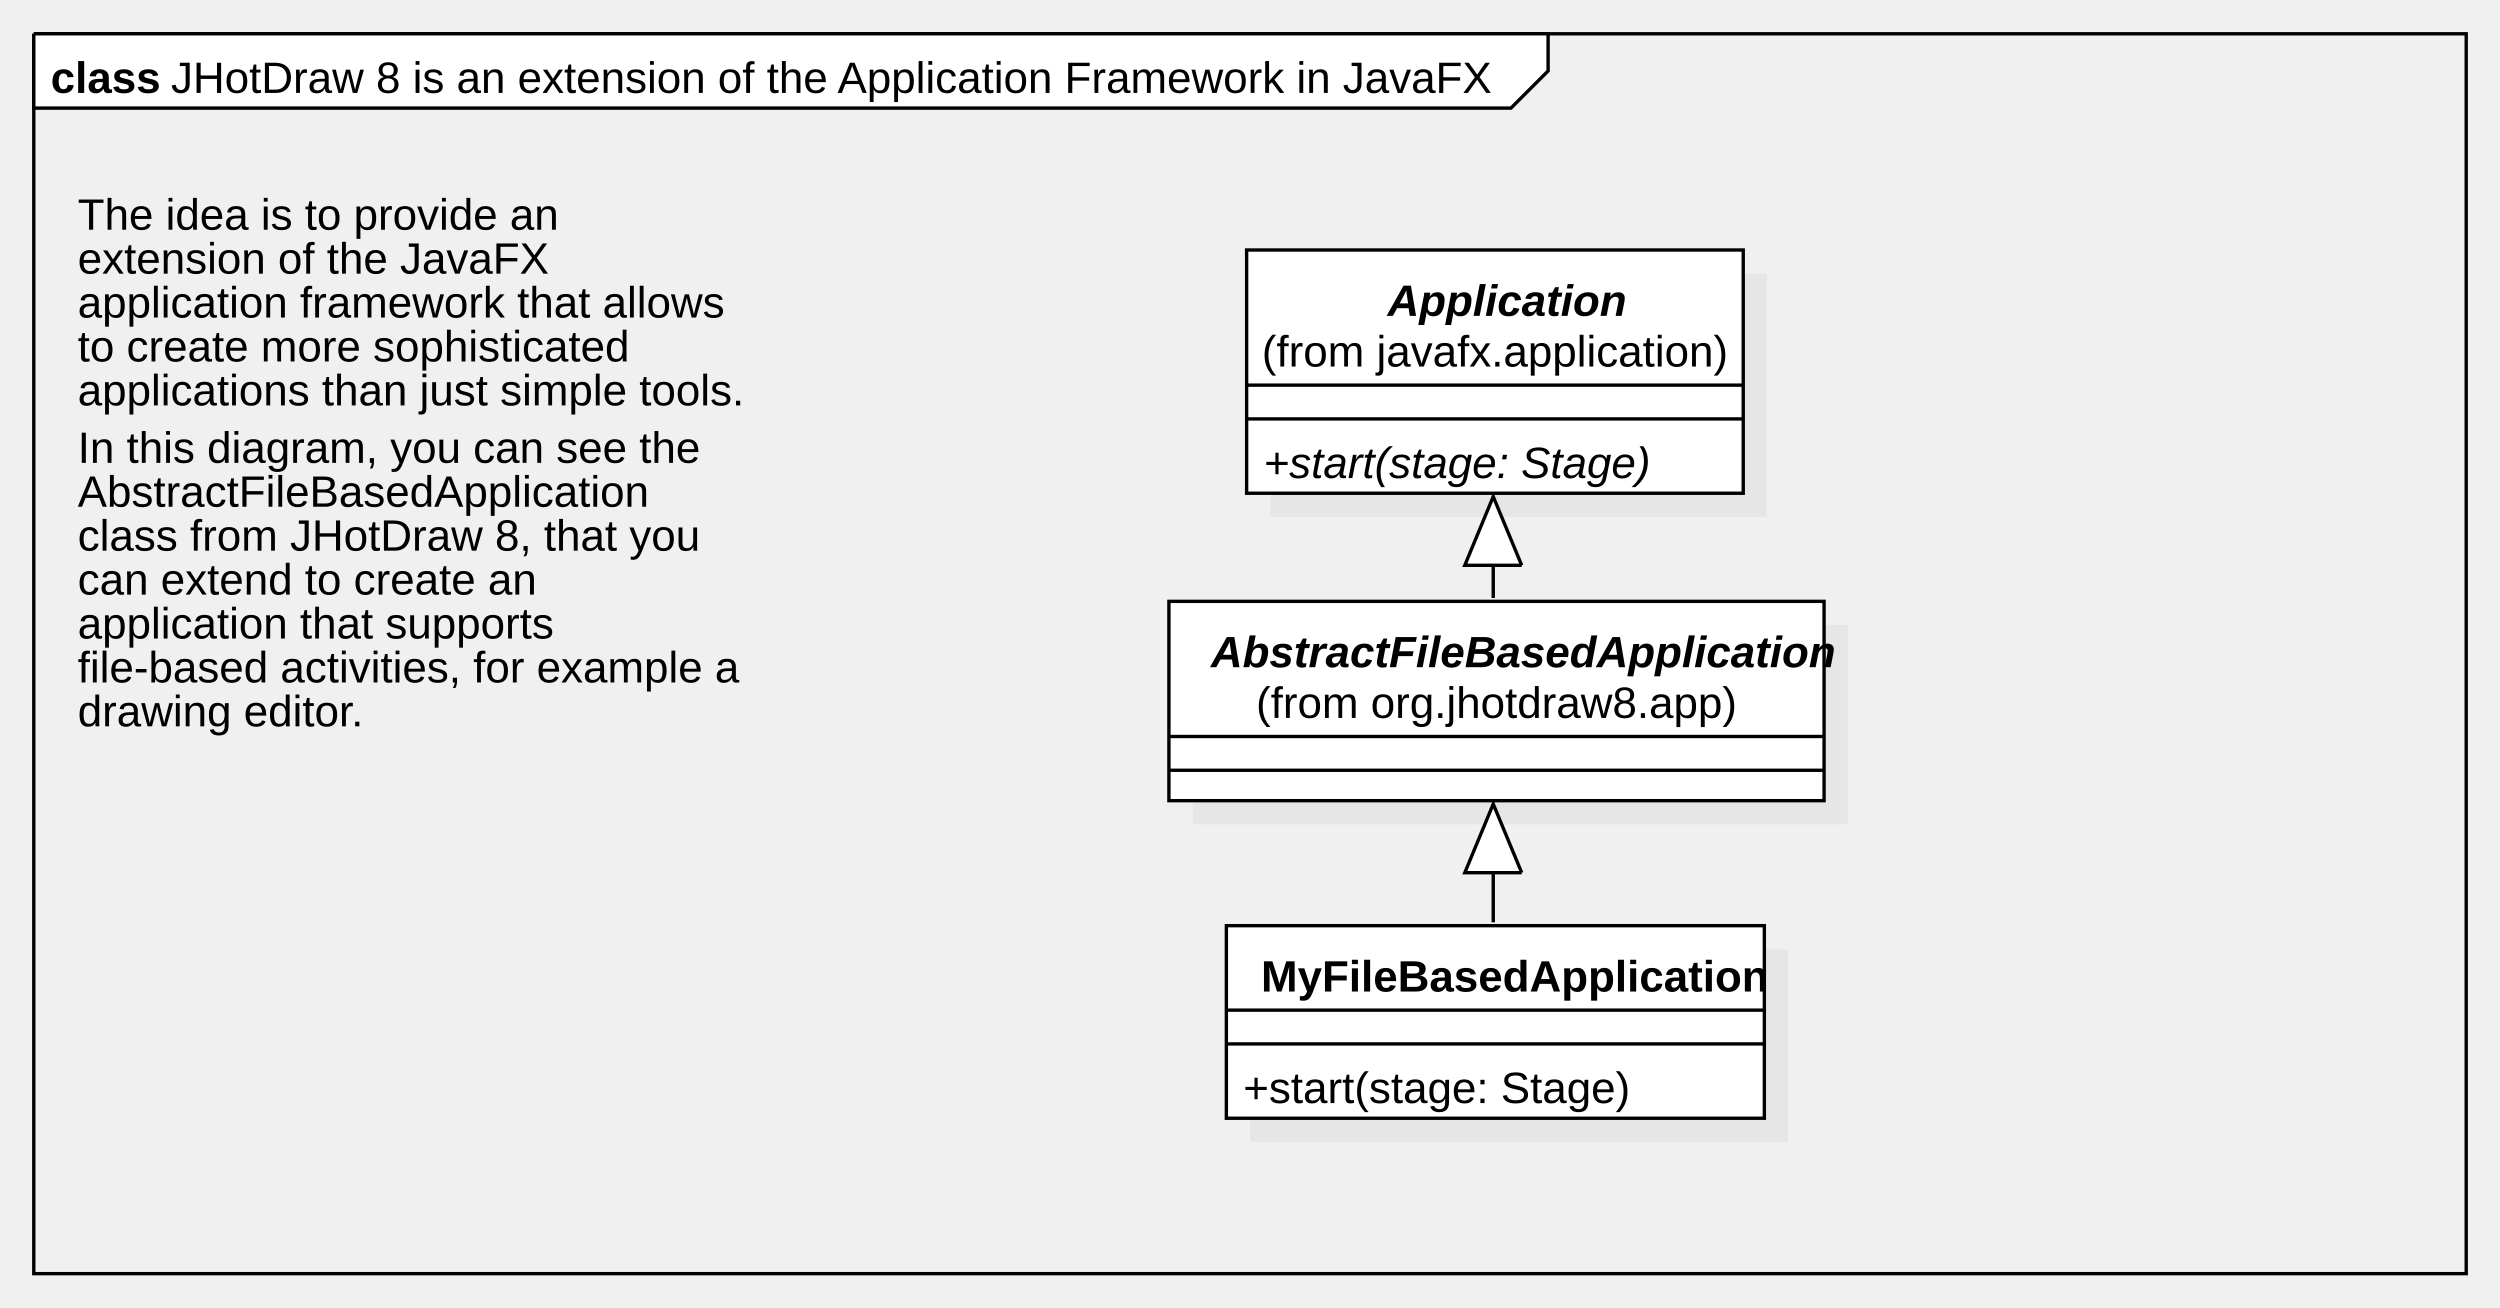
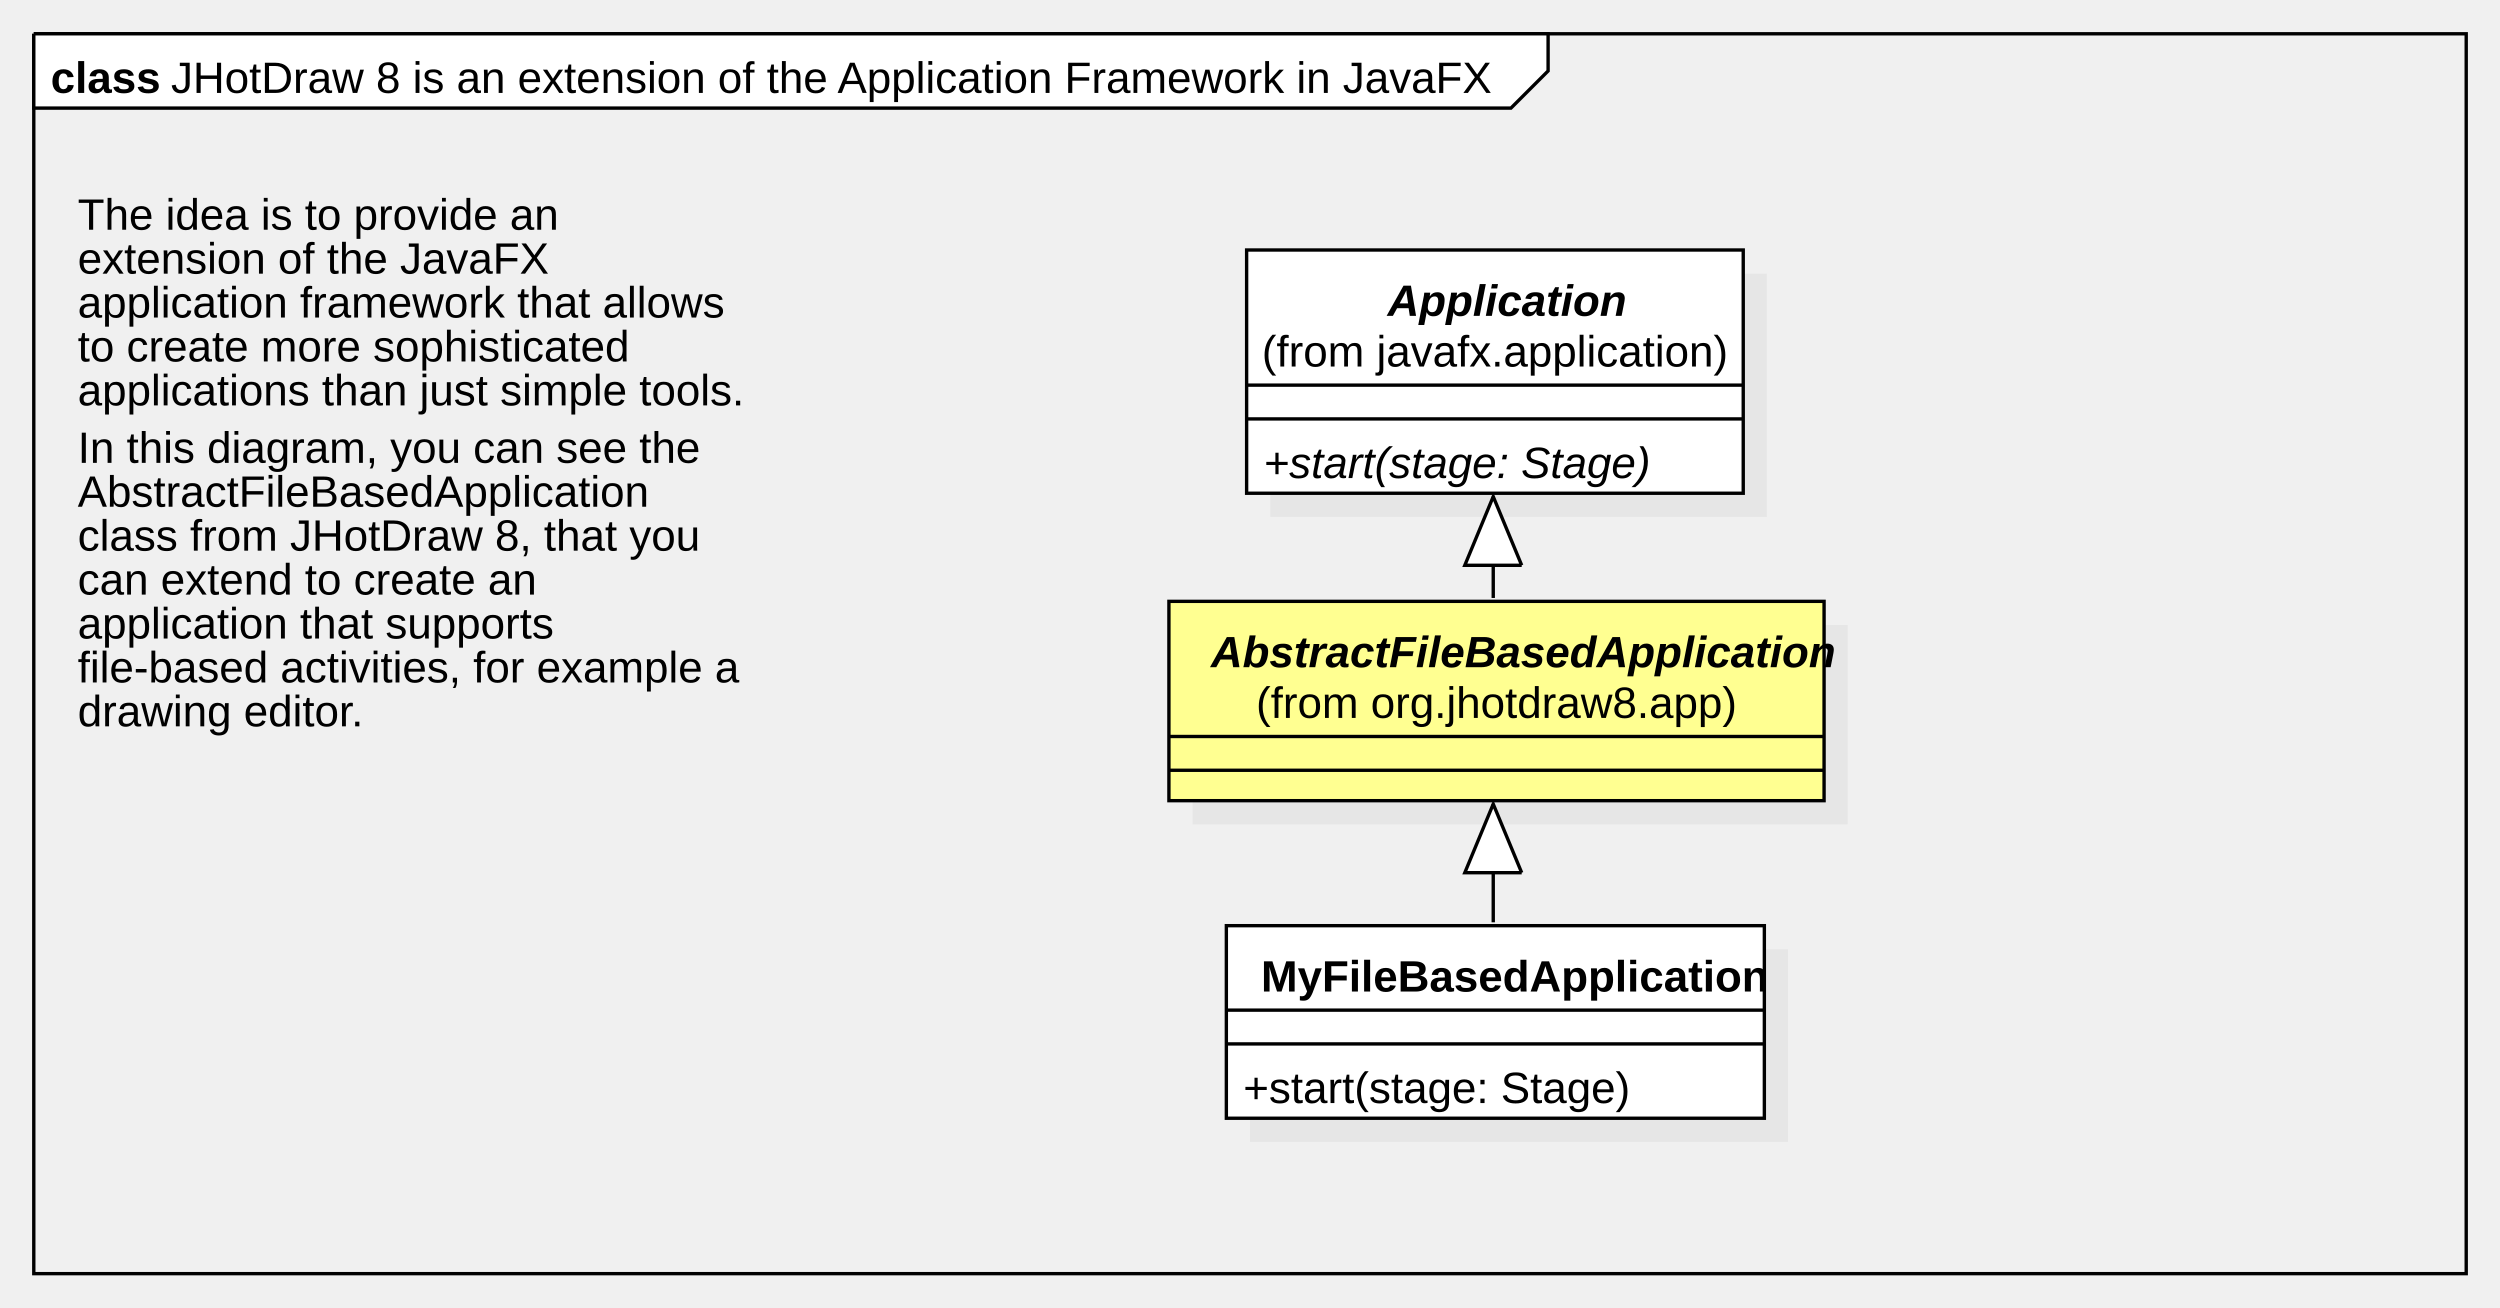
<svg xmlns="http://www.w3.org/2000/svg" version="1.1" width="740" height="387">
  <defs />
  <g>
    <g transform="translate(2,2) scale(1,1)">
      <path fill="none" stroke="#000000" d="M 8 8 L 728 8 L 728 375 L 8 375 L 8 8" stroke-miterlimit="10" />
    </g>
    <g transform="translate(2,2) scale(1,1)">
      <path fill="#ffffff" stroke="none" d="M 8 8 L 8 30 L 445.237 30 L 456.237 19 L 456.237 8 L 8 8" />
    </g>
    <g transform="translate(2,2) scale(1,1)">
      <path fill="none" stroke="#000000" d="M 8 8 L 8 30 L 445.237 30 L 456.237 19 L 456.237 8 L 8 8 L 8 8" stroke-miterlimit="10" />
    </g>
    <g transform="translate(2,2) scale(1,1)">
      <g>
        <path fill="none" stroke="none" />
        <text fill="#000000" stroke="none" font-family="Arial" font-size="13px" font-style="normal" font-weight="normal" text-decoration="none" x="48.618" y="25.5">JHotDraw 8 is an extension of the Application Framework in JavaFX</text>
      </g>
    </g>
    <g transform="translate(2,2) scale(1,1)">
      <g>
        <path fill="none" stroke="none" />
        <text fill="#000000" stroke="none" font-family="Arial" font-size="13px" font-style="normal" font-weight="bold" text-decoration="none" x="13" y="25.5">class</text>
      </g>
    </g>
    <g transform="translate(2,2) scale(1,1)">
      <rect fill="#C0C0C0" stroke="none" x="374" y="79" width="146.998" height="72" opacity="0.2" />
    </g>
    <g transform="translate(2,2) scale(1,1)">
      <rect fill="#ffffff" stroke="none" x="367" y="72" width="146.998" height="72" />
    </g>
    <g transform="translate(2,2) scale(1,1)">
      <path fill="none" stroke="#000000" d="M 367 72 L 513.998 72 L 513.998 144 L 367 144 L 367 72 Z Z" stroke-miterlimit="10" />
    </g>
    <g transform="translate(2,2) scale(1,1)">
      <path fill="none" stroke="#000000" d="M 367 112 L 513.998 112" stroke-miterlimit="10" />
    </g>
    <g transform="translate(2,2) scale(1,1)">
      <path fill="none" stroke="#000000" d="M 367 122 L 513.998 122" stroke-miterlimit="10" />
    </g>
    <g transform="translate(2,2) scale(1,1)">
      <g>
        <path fill="none" stroke="none" />
        <text fill="#000000" stroke="none" font-family="Arial" font-size="13px" font-style="italic" font-weight="bold" text-decoration="none" x="408.7" y="91.5">Application</text>
      </g>
    </g>
    <g transform="translate(2,2) scale(1,1)">
      <g>
        <path fill="none" stroke="none" />
        <text fill="#000000" stroke="none" font-family="Arial" font-size="13px" font-style="normal" font-weight="normal" text-decoration="none" x="371.5" y="106.5">(from javafx.application)</text>
      </g>
    </g>
    <g transform="translate(2,2) scale(1,1)">
      <g>
        <path fill="none" stroke="none" />
        <text fill="#000000" stroke="none" font-family="Arial" font-size="13px" font-style="italic" font-weight="normal" text-decoration="none" x="372" y="139.5">+start(stage: Stage)</text>
      </g>
    </g>
    <g transform="translate(2,2) scale(1,1)">
      <g>
        <path fill="none" stroke="none" />
        <text fill="#000000" stroke="none" font-family="Arial" font-size="13px" font-style="normal" font-weight="normal" text-decoration="none" x="21" y="66">The idea is to provide an</text>
        <text fill="#000000" stroke="none" font-family="Arial" font-size="13px" font-style="normal" font-weight="normal" text-decoration="none" x="21" y="79">extension of the JavaFX</text>
        <text fill="#000000" stroke="none" font-family="Arial" font-size="13px" font-style="normal" font-weight="normal" text-decoration="none" x="21" y="92">application framework that allows</text>
        <text fill="#000000" stroke="none" font-family="Arial" font-size="13px" font-style="normal" font-weight="normal" text-decoration="none" x="21" y="105">to create more sophisticated</text>
        <text fill="#000000" stroke="none" font-family="Arial" font-size="13px" font-style="normal" font-weight="normal" text-decoration="none" x="21" y="118">applications than just simple tools.</text>
      </g>
    </g>
    <g transform="translate(2,2) scale(1,1)">
      <g>
        <path fill="none" stroke="none" />
      </g>
    </g>
    <g transform="translate(2,2) scale(1,1)">
      <g>
        <path fill="none" stroke="none" />
        <text fill="#000000" stroke="none" font-family="Arial" font-size="13px" font-style="normal" font-weight="normal" text-decoration="none" x="21" y="135">In this diagram, you can see the</text>
        <text fill="#000000" stroke="none" font-family="Arial" font-size="13px" font-style="normal" font-weight="normal" text-decoration="none" x="21" y="148">AbstractFileBasedApplication</text>
        <text fill="#000000" stroke="none" font-family="Arial" font-size="13px" font-style="normal" font-weight="normal" text-decoration="none" x="21" y="161">class from JHotDraw 8, that you</text>
        <text fill="#000000" stroke="none" font-family="Arial" font-size="13px" font-style="normal" font-weight="normal" text-decoration="none" x="21" y="174">can extend to create an</text>
        <text fill="#000000" stroke="none" font-family="Arial" font-size="13px" font-style="normal" font-weight="normal" text-decoration="none" x="21" y="187">application that supports</text>
        <text fill="#000000" stroke="none" font-family="Arial" font-size="13px" font-style="normal" font-weight="normal" text-decoration="none" x="21" y="200">file-based activities, for example a</text>
        <text fill="#000000" stroke="none" font-family="Arial" font-size="13px" font-style="normal" font-weight="normal" text-decoration="none" x="21" y="213">drawing editor.</text>
      </g>
    </g>
    <g transform="translate(2,2) scale(1,1)">
      <rect fill="#C0C0C0" stroke="none" x="351" y="183" width="193.926" height="59" opacity="0.2" />
    </g>
    <g transform="translate(2,2) scale(1,1)">
-       <rect fill="#ffffff" stroke="none" x="344" y="176" width="193.926" height="59" />
+       <rect fill="#ffff91" stroke="none" x="344" y="176" width="193.926" height="59" />
    </g>
    <g transform="translate(2,2) scale(1,1)">
      <path fill="none" stroke="#000000" d="M 344 176 L 537.926 176 L 537.926 235 L 344 235 L 344 176 Z Z" stroke-miterlimit="10" />
    </g>
    <g transform="translate(2,2) scale(1,1)">
      <path fill="none" stroke="#000000" d="M 344 216 L 537.926 216" stroke-miterlimit="10" />
    </g>
    <g transform="translate(2,2) scale(1,1)">
      <path fill="none" stroke="#000000" d="M 344 226 L 537.926 226" stroke-miterlimit="10" />
    </g>
    <g transform="translate(2,2) scale(1,1)">
      <g>
        <path fill="none" stroke="none" />
        <text fill="#000000" stroke="none" font-family="Arial" font-size="13px" font-style="italic" font-weight="bold" text-decoration="none" x="356.419" y="195.5">AbstractFileBasedApplication</text>
      </g>
    </g>
    <g transform="translate(2,2) scale(1,1)">
      <g>
        <path fill="none" stroke="none" />
        <text fill="#000000" stroke="none" font-family="Arial" font-size="13px" font-style="normal" font-weight="normal" text-decoration="none" x="369.793" y="210.5">(from org.jhotdraw8.app)</text>
      </g>
    </g>
    <g transform="translate(2,2) scale(1,1)">
      <rect fill="#C0C0C0" stroke="none" x="368" y="279" width="159.249" height="57" opacity="0.2" />
    </g>
    <g transform="translate(2,2) scale(1,1)">
      <rect fill="#ffffff" stroke="none" x="361" y="272" width="159.249" height="57" />
    </g>
    <g transform="translate(2,2) scale(1,1)">
      <path fill="none" stroke="#000000" d="M 361 272 L 520.249 272 L 520.249 329 L 361 329 L 361 272 Z Z" stroke-miterlimit="10" />
    </g>
    <g transform="translate(2,2) scale(1,1)">
      <path fill="none" stroke="#000000" d="M 361 297 L 520.249 297" stroke-miterlimit="10" />
    </g>
    <g transform="translate(2,2) scale(1,1)">
      <path fill="none" stroke="#000000" d="M 361 307 L 520.249 307" stroke-miterlimit="10" />
    </g>
    <g transform="translate(2,2) scale(1,1)">
      <g>
        <path fill="none" stroke="none" />
        <text fill="#000000" stroke="none" font-family="Arial" font-size="13px" font-style="normal" font-weight="bold" text-decoration="none" x="371.257" y="291.5">MyFileBasedApplication</text>
      </g>
    </g>
    <g transform="translate(2,2) scale(1,1)">
      <g>
        <path fill="none" stroke="none" />
        <text fill="#000000" stroke="none" font-family="Arial" font-size="13px" font-style="normal" font-weight="normal" text-decoration="none" x="366" y="324.5">+start(stage: Stage)</text>
      </g>
    </g>
    <g transform="translate(2,2) scale(1,1)">
      <path fill="none" stroke="#000000" d="M 440 271 L 440 236" stroke-miterlimit="10" />
    </g>
    <g transform="translate(2,2) scale(1,1)">
      <path fill="#FFFFFF" stroke="none" d="M 448.419 256.325 L 440 236 L 431.581 256.325" />
    </g>
    <g transform="translate(2,2) scale(1,1)">
      <path fill="none" stroke="#000000" d="M 448.419 256.325 L 440 236 L 431.581 256.325 L 448.419 256.325" stroke-miterlimit="10" />
    </g>
    <g transform="translate(2,2) scale(1,1)">
      <path fill="none" stroke="#000000" d="M 440 175 L 440 145" stroke-miterlimit="10" />
    </g>
    <g transform="translate(2,2) scale(1,1)">
      <path fill="#FFFFFF" stroke="none" d="M 448.419 165.325 L 440 145 L 431.581 165.325" />
    </g>
    <g transform="translate(2,2) scale(1,1)">
      <path fill="none" stroke="#000000" d="M 448.419 165.325 L 440 145 L 431.581 165.325 L 448.419 165.325" stroke-miterlimit="10" />
    </g>
  </g>
</svg>
